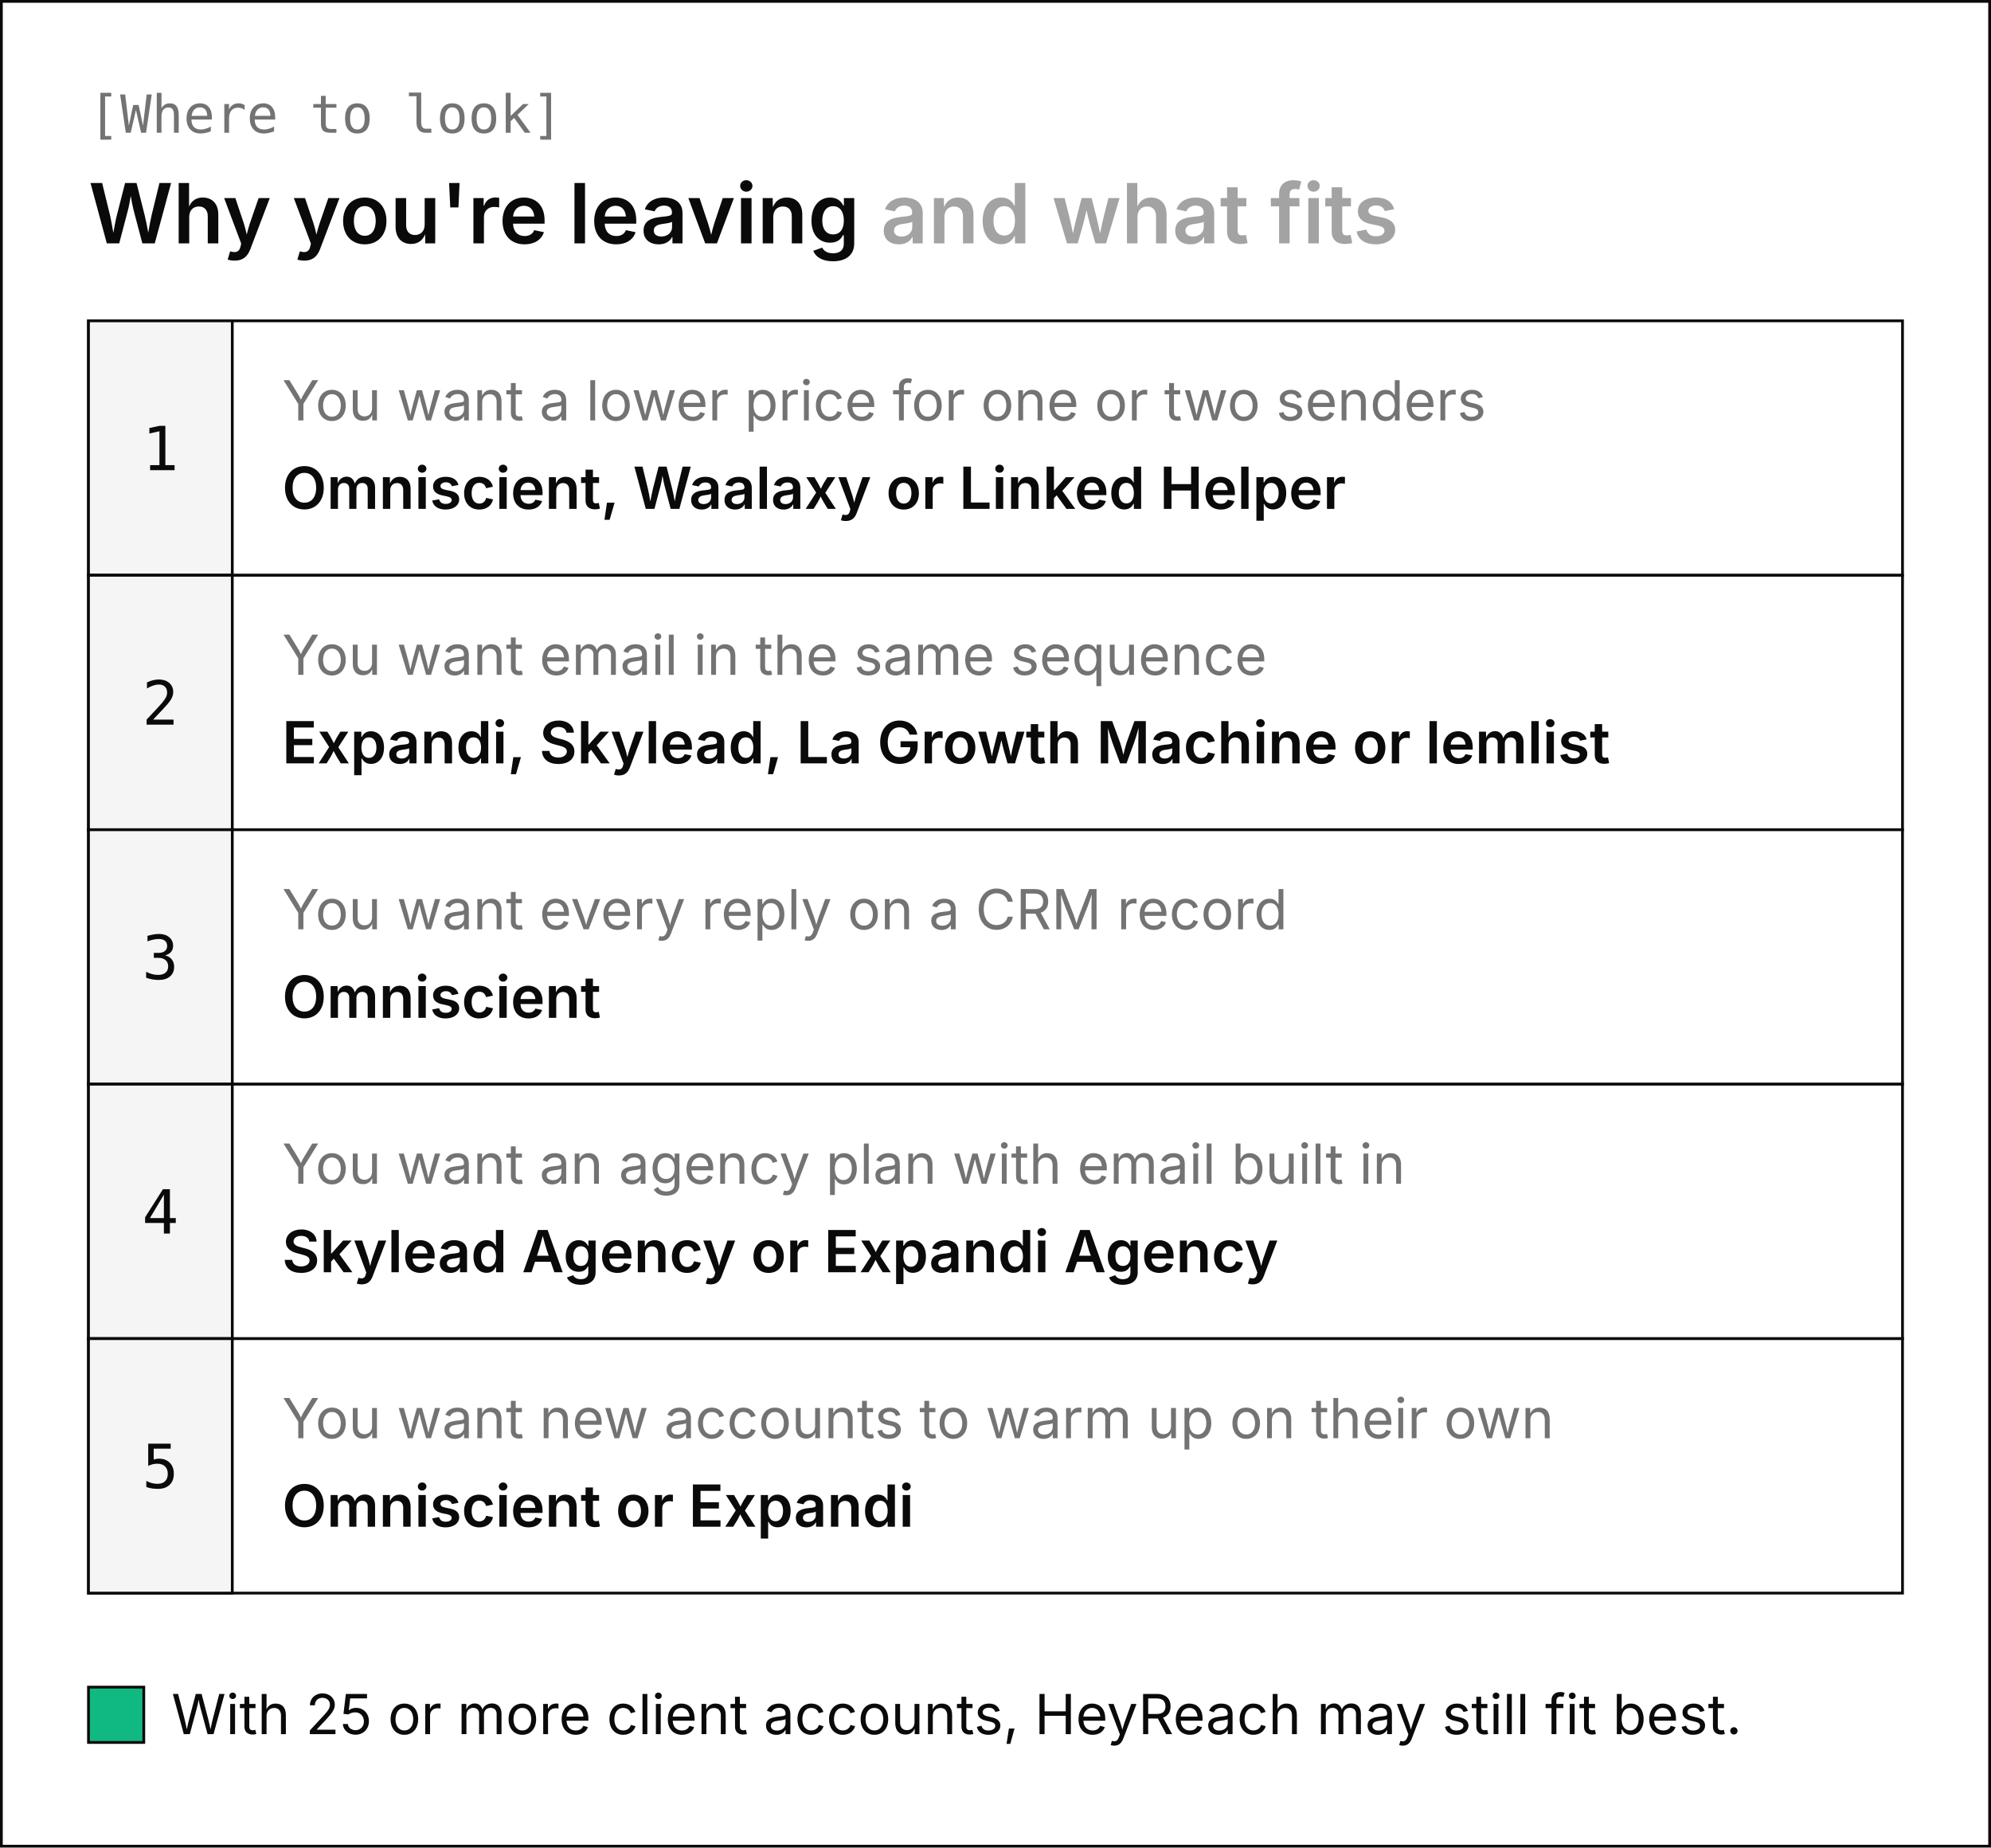
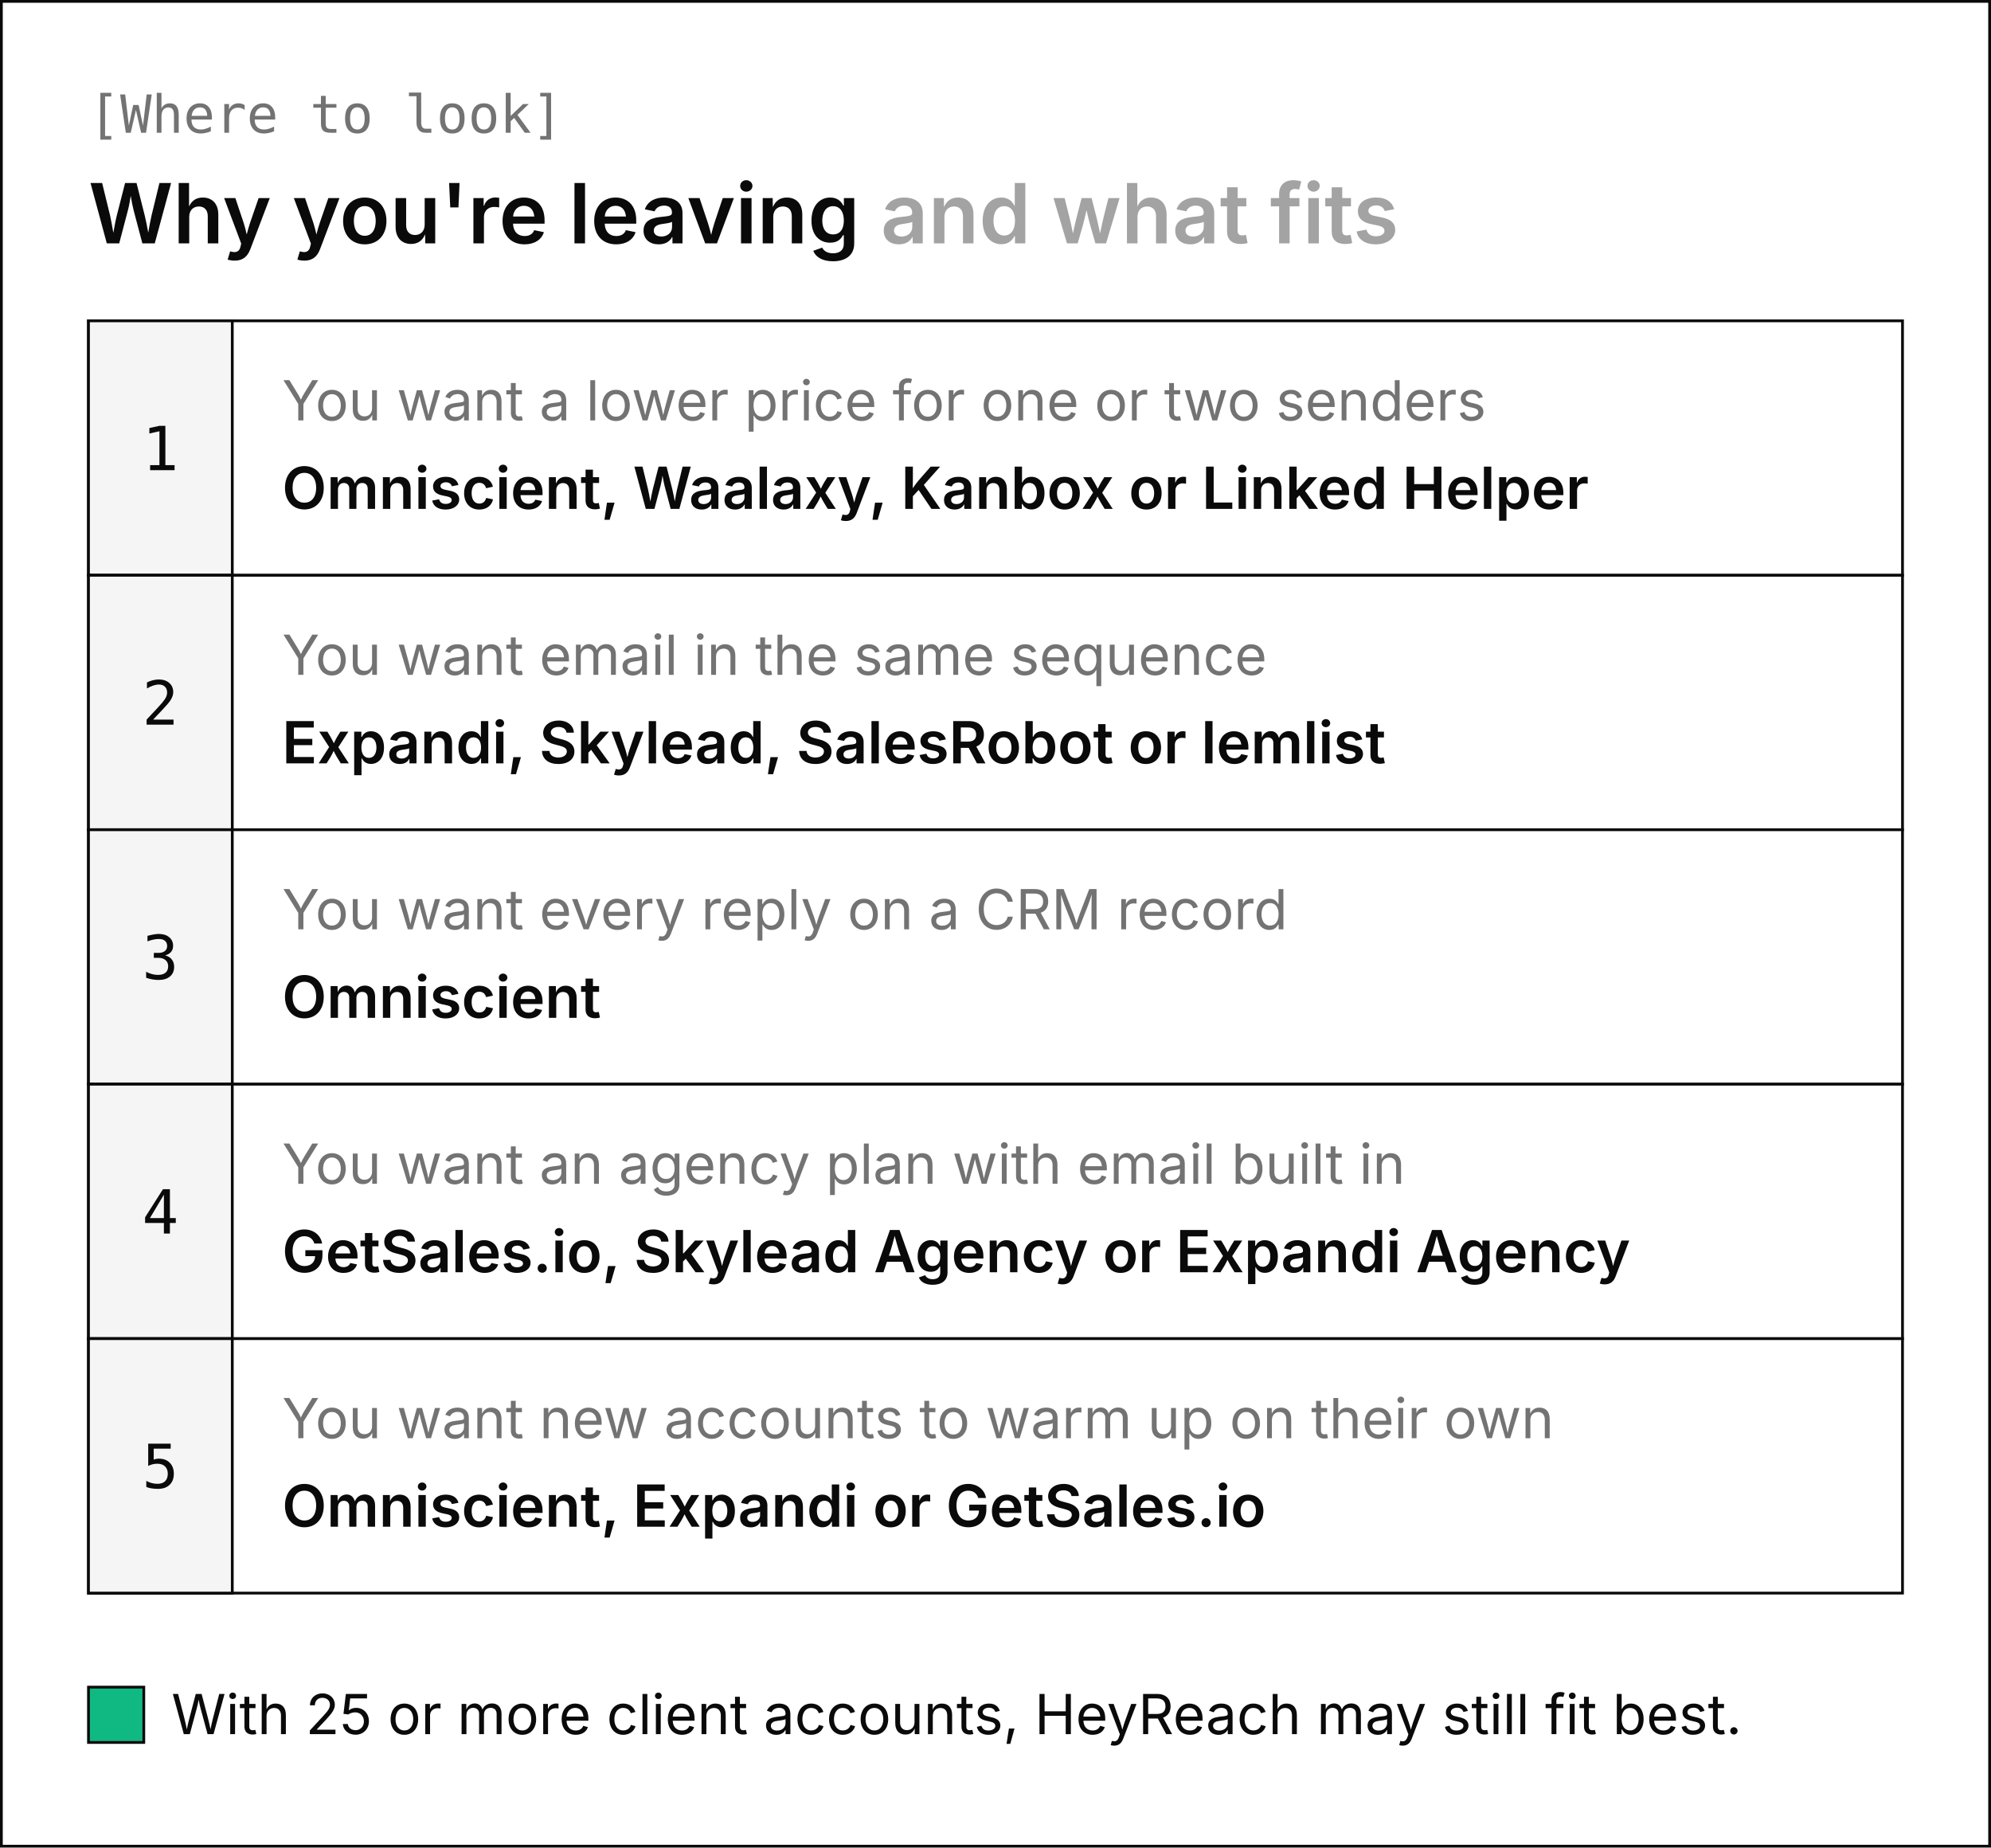
<svg xmlns="http://www.w3.org/2000/svg" viewBox="0 0 720 668" width="720" height="668" role="img" aria-labelledby="t d" font-family="Inter, system-ui, sans-serif">
  <rect width="720" height="668" fill="#ffffff" />
  <rect x="0.5" y="0.5" width="719" height="667" fill="none" stroke="#0a0a0a" />
  <text x="32" y="48" font-family="Geist Mono, ui-monospace, monospace" font-size="19" fill="#737373">[Where to look]</text>
  <text x="32" y="88" font-size="30" font-weight="600" fill="#0a0a0a">Why you're leaving <tspan fill="#a3a3a3">and what fits</tspan>
  </text>
  <rect x="32" y="116" width="656" height="92" fill="#ffffff" stroke="#0a0a0a" />
  <rect x="32" y="116" width="52" height="92" fill="#f5f5f5" stroke="#0a0a0a" />
  <text x="58" y="170.0" text-anchor="middle" font-family="Geist Mono, ui-monospace, monospace" font-size="22" fill="#0a0a0a">1</text>
  <text x="102" y="152" font-size="20" fill="#737373">You want a lower price for one or two senders</text>
-   <text x="102" y="184" font-size="21" font-weight="600" fill="#0a0a0a">Omniscient, Waalaxy or Linked Helper</text>
+   <text x="102" y="184" font-size="21" font-weight="600" fill="#0a0a0a">Omniscient, Waalaxy, Kanbox or Linked Helper</text>
  <rect x="32" y="208" width="656" height="92" fill="#ffffff" stroke="#0a0a0a" />
  <rect x="32" y="208" width="52" height="92" fill="#f5f5f5" stroke="#0a0a0a" />
  <text x="58" y="262.0" text-anchor="middle" font-family="Geist Mono, ui-monospace, monospace" font-size="22" fill="#0a0a0a">2</text>
  <text x="102" y="244" font-size="20" fill="#737373">You want email in the same sequence</text>
-   <text x="102" y="276" font-size="21" font-weight="600" fill="#0a0a0a">Expandi, Skylead, La Growth Machine or lemlist</text>
+   <text x="102" y="276" font-size="21" font-weight="600" fill="#0a0a0a">Expandi, Skylead, SalesRobot or lemlist</text>
  <rect x="32" y="300" width="656" height="92" fill="#ffffff" stroke="#0a0a0a" />
  <rect x="32" y="300" width="52" height="92" fill="#f5f5f5" stroke="#0a0a0a" />
  <text x="58" y="354.0" text-anchor="middle" font-family="Geist Mono, ui-monospace, monospace" font-size="22" fill="#0a0a0a">3</text>
  <text x="102" y="336" font-size="20" fill="#737373">You want every reply on a CRM record</text>
  <text x="102" y="368" font-size="21" font-weight="600" fill="#0a0a0a">Omniscient</text>
  <rect x="32" y="392" width="656" height="92" fill="#ffffff" stroke="#0a0a0a" />
  <rect x="32" y="392" width="52" height="92" fill="#f5f5f5" stroke="#0a0a0a" />
  <text x="58" y="446.0" text-anchor="middle" font-family="Geist Mono, ui-monospace, monospace" font-size="22" fill="#0a0a0a">4</text>
  <text x="102" y="428" font-size="20" fill="#737373">You want an agency plan with email built in</text>
-   <text x="102" y="460" font-size="21" font-weight="600" fill="#0a0a0a">Skylead Agency or Expandi Agency</text>
+   <text x="102" y="460" font-size="21" font-weight="600" fill="#0a0a0a">GetSales.io, Skylead Agency or Expandi Agency</text>
  <rect x="32" y="484" width="656" height="92" fill="#ffffff" stroke="#0a0a0a" />
  <rect x="32" y="484" width="52" height="92" fill="#f5f5f5" stroke="#0a0a0a" />
  <text x="58" y="538.0" text-anchor="middle" font-family="Geist Mono, ui-monospace, monospace" font-size="22" fill="#0a0a0a">5</text>
  <text x="102" y="520" font-size="20" fill="#737373">You want new accounts to warm up on their own</text>
-   <text x="102" y="552" font-size="21" font-weight="600" fill="#0a0a0a">Omniscient or Expandi</text>
+   <text x="102" y="552" font-size="21" font-weight="600" fill="#0a0a0a">Omniscient, Expandi or GetSales.io</text>
  <rect x="32" y="610" width="20" height="20" fill="#10b981" stroke="#0a0a0a" />
  <text x="62" y="627" font-size="20" fill="#0a0a0a">With 25 or more client accounts, HeyReach may still fit best.</text>
</svg>
